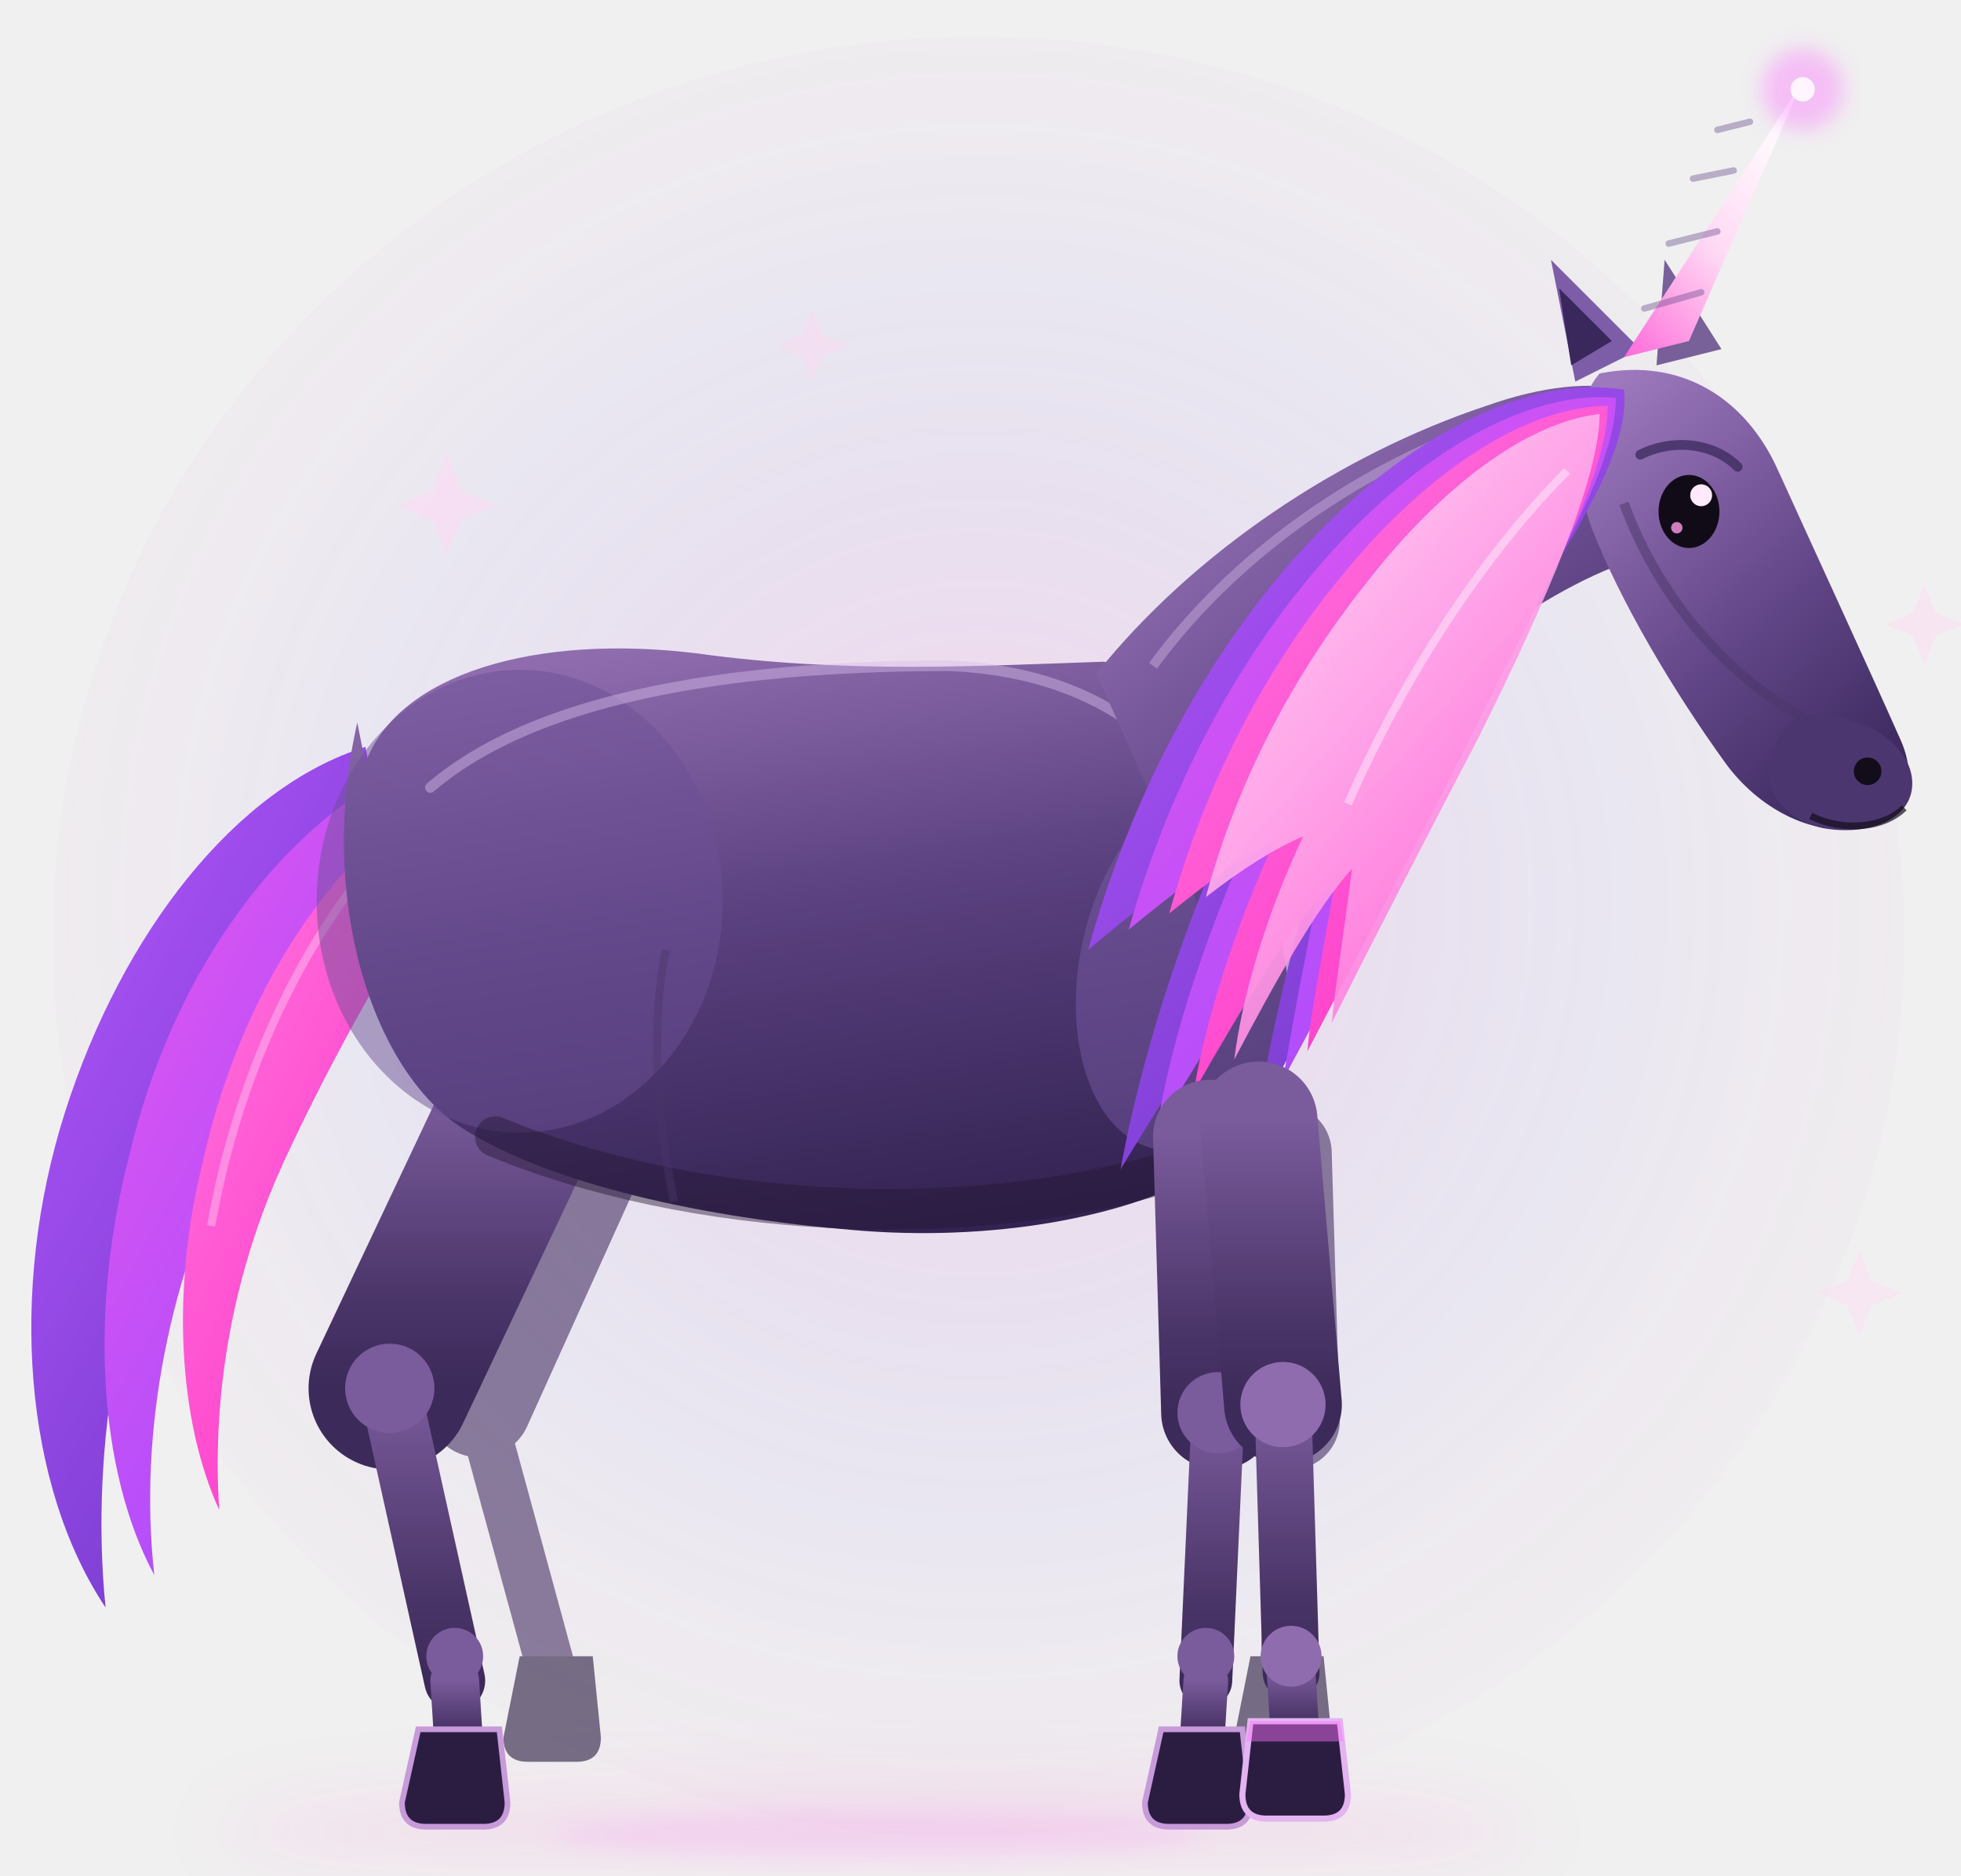
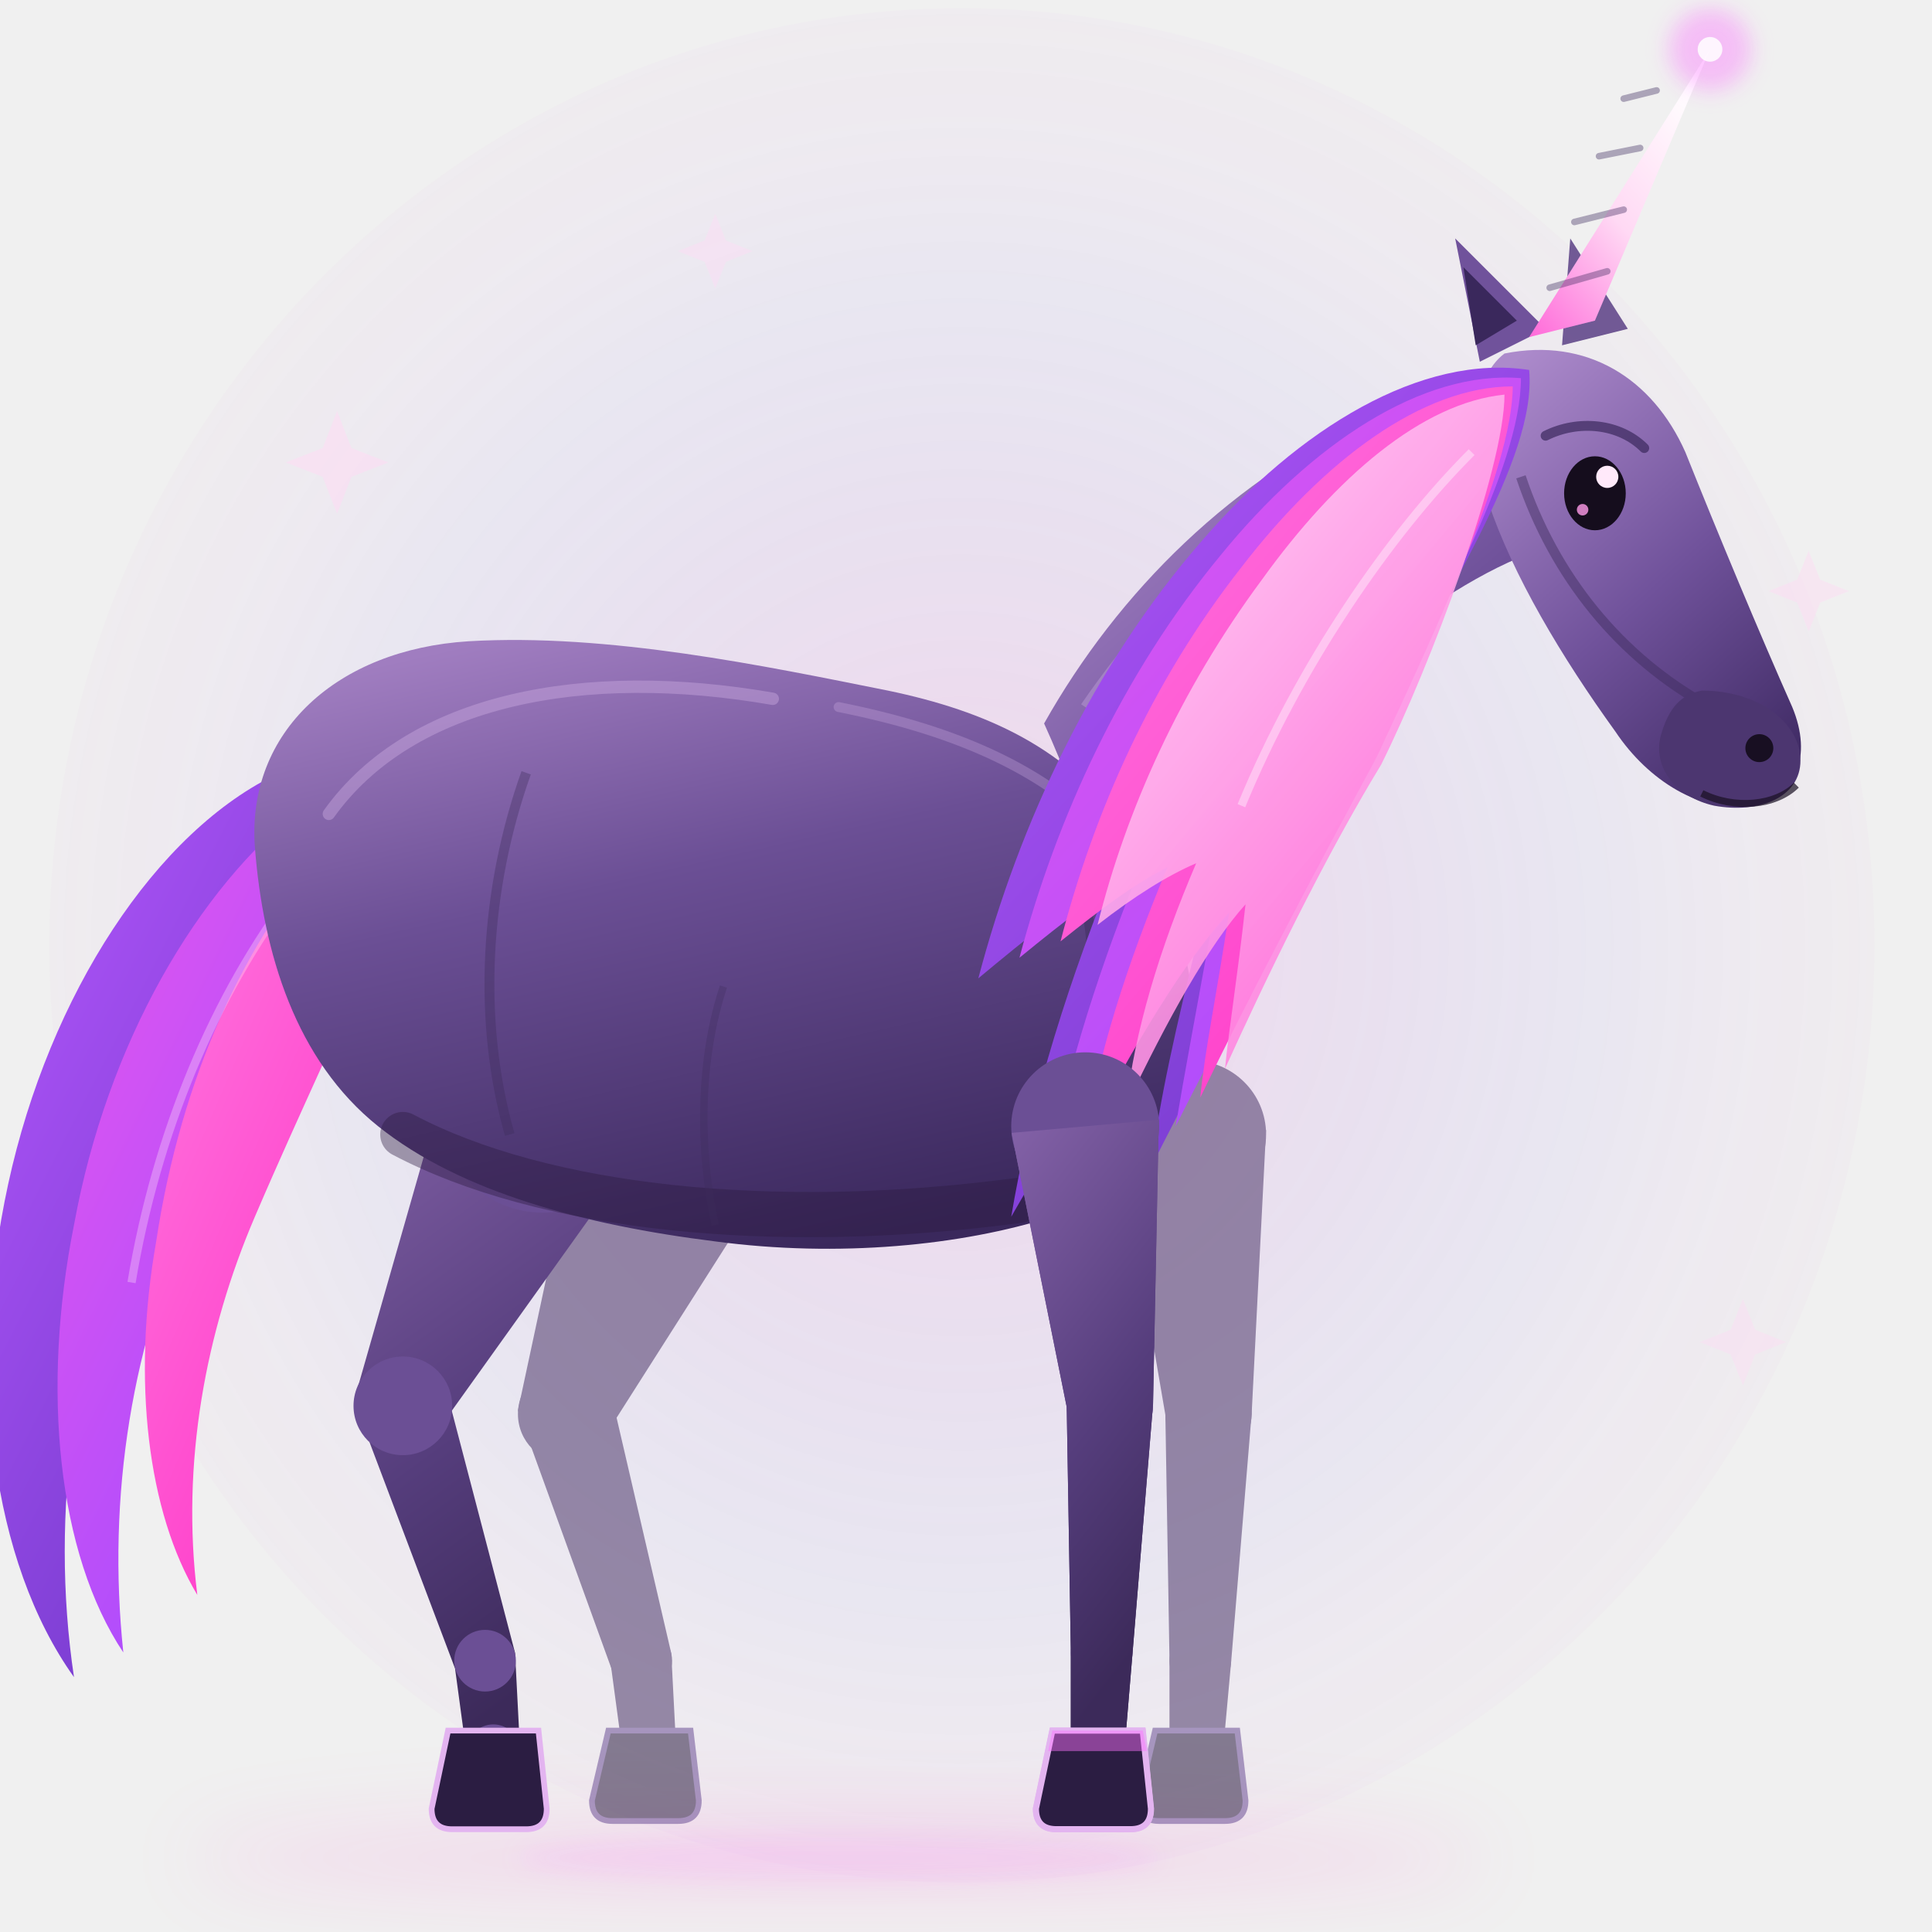
- <svg xmlns="http://www.w3.org/2000/svg" viewBox="62 -16 483 462" fill="none" role="img" aria-label="Unicorn pawing the ground, N coins scattering from the hoof">
+ <svg xmlns="http://www.w3.org/2000/svg" viewBox="58 -30 470 470" fill="none" role="img" aria-label="Unicorn pawing the ground, asset coins scattering from the hoof">
  <defs>
-     <radialGradient id="aura" cx="50%" cy="48%" r="58%">
+     <radialGradient id="aura" cx="50%" cy="50%" r="58%">
      <stop offset="0%" stop-color="#ff37c7" stop-opacity="0.15" />
      <stop offset="60%" stop-color="#7850ff" stop-opacity="0.06" />
      <stop offset="100%" stop-color="#ff37c7" stop-opacity="0" />
    </radialGradient>
-     <linearGradient id="hide" x1="0.3" y1="0" x2="0.55" y2="1">
-       <stop offset="0%" stop-color="#8f6cae" />
-       <stop offset="45%" stop-color="#5b4180" />
-       <stop offset="100%" stop-color="#332352" />
+     <linearGradient id="hide" x1="0.25" y1="0" x2="0.6" y2="1">
+       <stop offset="0%" stop-color="#a07dc0" />
+       <stop offset="40%" stop-color="#6b4f95" />
+       <stop offset="100%" stop-color="#3a285c" />
    </linearGradient>
    <linearGradient id="hideLit" x1="0.15" y1="0" x2="0.8" y2="1">
-       <stop offset="0%" stop-color="#9d78bd" />
-       <stop offset="55%" stop-color="#634789" />
-       <stop offset="100%" stop-color="#3a285c" />
-     </linearGradient>
-     <linearGradient id="limbG" x1="0" y1="0" x2="0" y2="1">
-       <stop offset="0%" stop-color="#7a5b9c" />
-       <stop offset="70%" stop-color="#4a3568" />
+       <stop offset="0%" stop-color="#ac8acb" />
+       <stop offset="55%" stop-color="#70529b" />
+       <stop offset="100%" stop-color="#412c66" />
+     </linearGradient>
+     <linearGradient id="limbG" x1="0" y1="0" x2="0.3" y2="1">
+       <stop offset="0%" stop-color="#8462a8" />
+       <stop offset="60%" stop-color="#553d7c" />
      <stop offset="100%" stop-color="#3c2a5a" />
    </linearGradient>
    <linearGradient id="mane1" x1="0" y1="0" x2="0.7" y2="1">
      <stop offset="0%" stop-color="#ffe9fa" />
      <stop offset="100%" stop-color="#ff6ad9" />
    </linearGradient>
    <linearGradient id="mane2" x1="0" y1="0" x2="0.7" y2="1">
      <stop offset="0%" stop-color="#ff7ae0" />
      <stop offset="100%" stop-color="#ff37c7" />
    </linearGradient>
    <linearGradient id="mane3" x1="0" y1="0" x2="0.7" y2="1">
      <stop offset="0%" stop-color="#e857ee" />
      <stop offset="100%" stop-color="#a24bff" />
    </linearGradient>
    <linearGradient id="mane4" x1="0" y1="0" x2="0.7" y2="1">
      <stop offset="0%" stop-color="#b757ff" />
      <stop offset="100%" stop-color="#6f39c9" />
    </linearGradient>
    <linearGradient id="hornG" x1="0" y1="1" x2="0.7" y2="0">
      <stop offset="0%" stop-color="#ff6ad9" />
      <stop offset="50%" stop-color="#ffd9f4" />
      <stop offset="100%" stop-color="#ffffff" />
    </linearGradient>
    <radialGradient id="coinFace" cx="38%" cy="32%" r="72%">
      <stop offset="0%" stop-color="#4a3552" />
      <stop offset="68%" stop-color="#271d31" />
      <stop offset="100%" stop-color="#181022" />
    </radialGradient>
    <filter id="soft" x="-60%" y="-60%" width="220%" height="220%">
      <feGaussianBlur stdDeviation="9" />
    </filter>
    <filter id="tiny" x="-60%" y="-60%" width="220%" height="220%">
      <feGaussianBlur stdDeviation="2.6" />
    </filter>
    <g id="gl-AAPL">
      <path d="M12.152 6.896c-.948 0-2.415-1.078-3.96-1.04-2.04.027-3.91 1.183-4.961 3.014-2.117 3.675-.546 9.103 1.519 12.09 1.013 1.454 2.208 3.09 3.792 3.039 1.52-.065 2.09-.987 3.935-.987 1.831 0 2.35.987 3.96.948 1.637-.026 2.676-1.48 3.676-2.948 1.156-1.688 1.636-3.325 1.662-3.415-.039-.013-3.182-1.221-3.22-4.857-.026-3.04 2.48-4.494 2.597-4.559-1.429-2.09-3.623-2.324-4.39-2.376-2-.156-3.675 1.09-4.61 1.09zM15.53 3.83c.843-1.012 1.4-2.427 1.245-3.83-1.207.052-2.662.805-3.532 1.818-.78.896-1.454 2.338-1.273 3.714 1.338.104 2.715-.688 3.559-1.701" />
    </g>
    <g id="gl-AMD">
      <path d="M18.324 9.137l1.559 1.56h2.556v2.557L24 14.814V9.137zM2 9.52l-2 4.96h1.309l.37-.982H3.9l.408.982h1.338L3.432 9.52zm4.209 0v4.955h1.238v-3.092l1.338 1.562h.188l1.338-1.556v3.091h1.238V9.52H10.47l-1.592 1.845L7.287 9.52zm6.283 0v4.96h2.057c1.979 0 2.88-1.046 2.88-2.472 0-1.36-.937-2.488-2.747-2.488zm1.237.91h.792c1.17 0 1.63.711 1.63 1.57 0 .728-.372 1.572-1.616 1.572h-.806zm-10.985.273l.791 1.932H2.008zm17.137.307l-1.604 1.603v2.25h2.246l1.604-1.607h-2.246z" />
    </g>
    <g id="gl-AMZN">
      <path d="M.045 18.02c.072-.116.187-.124.348-.022 3.636 2.11 7.594 3.166 11.87 3.166 2.852 0 5.668-.533 8.447-1.595l.315-.14c.138-.06.234-.1.293-.13.226-.088.39-.046.525.13.12.174.09.336-.12.48-.256.19-.6.41-1.006.654-1.244.743-2.64 1.316-4.185 1.726a17.617 17.617 0 01-10.951-.577 17.88 17.88 0 01-5.43-3.35c-.1-.074-.151-.15-.151-.22 0-.047.021-.09.051-.13zm6.565-6.218c0-1.005.247-1.863.743-2.577.495-.71 1.17-1.25 2.04-1.615.796-.335 1.756-.575 2.912-.72.39-.046 1.033-.103 1.92-.174v-.37c0-.93-.105-1.558-.3-1.875-.302-.43-.78-.65-1.44-.65h-.182c-.48.046-.896.196-1.246.46-.35.27-.575.63-.675 1.096-.06.3-.206.465-.435.51l-2.52-.315c-.248-.06-.372-.18-.372-.39 0-.046.007-.09.022-.15.247-1.29.855-2.25 1.82-2.88.976-.616 2.1-.975 3.39-1.05h.54c1.65 0 2.957.434 3.888 1.29.135.15.27.3.405.48.12.165.224.314.283.45.075.134.15.33.195.57.06.254.105.42.135.51.03.104.062.3.076.615.01.313.02.493.02.553v5.28c0 .376.06.72.165 1.036.105.313.21.54.315.674l.51.674c.09.136.136.256.136.36 0 .12-.06.226-.18.314-1.2 1.05-1.86 1.62-1.963 1.71-.165.135-.375.15-.63.045a6.062 6.062 0 01-.526-.496l-.31-.347a9.391 9.391 0 01-.317-.42l-.3-.435c-.81.886-1.603 1.44-2.4 1.665-.494.15-1.093.227-1.83.227-1.11 0-2.04-.343-2.76-1.034-.72-.69-1.08-1.665-1.08-2.94l-.05-.076zm3.753-.438c0 .566.14 1.02.425 1.364.285.34.675.512 1.155.512.045 0 .106-.007.195-.02.09-.016.134-.023.166-.023.614-.16 1.08-.553 1.424-1.178.165-.28.285-.58.36-.91.09-.32.12-.59.135-.8.015-.195.015-.54.015-1.005v-.54c-.84 0-1.484.06-1.92.18-1.275.36-1.92 1.17-1.92 2.43l-.035-.02zm9.162 7.027c.03-.06.075-.11.132-.17.362-.243.714-.41 1.05-.5a8.094 8.094 0 011.612-.24c.14-.012.28 0 .41.03.65.06 1.05.168 1.172.33.063.09.099.228.099.39v.15c0 .51-.149 1.11-.424 1.8-.278.69-.664 1.248-1.156 1.68-.073.06-.14.09-.197.09-.03 0-.06 0-.09-.012-.09-.044-.107-.12-.064-.24.54-1.26.806-2.143.806-2.64 0-.15-.03-.27-.087-.344-.145-.166-.55-.257-1.224-.257-.243 0-.533.016-.87.046-.363.045-.7.09-1 .135-.09 0-.148-.014-.18-.044-.03-.03-.036-.047-.02-.077 0-.017.006-.03.02-.063v-.06z" />
    </g>
    <g id="gl-BTC">
      <path d="M23.638 14.904c-1.602 6.43-8.113 10.34-14.542 8.736C2.67 22.05-1.244 15.525.362 9.105 1.962 2.67 8.475-1.243 14.9.358c6.43 1.605 10.342 8.115 8.738 14.548v-.002zm-6.35-4.613c.24-1.59-.974-2.45-2.64-3.03l.54-2.153-1.315-.33-.525 2.107c-.345-.087-.705-.167-1.064-.25l.526-2.127-1.32-.33-.54 2.165c-.285-.067-.565-.132-.84-.2l-1.815-.45-.35 1.407s.975.225.955.236c.535.136.63.486.615.766l-1.477 5.92c-.075.166-.24.406-.614.314.015.02-.96-.24-.96-.24l-.66 1.51 1.71.426.93.242-.54 2.19 1.32.327.54-2.17c.36.1.705.19 1.05.273l-.51 2.154 1.32.33.545-2.19c2.24.427 3.93.257 4.64-1.774.57-1.637-.03-2.58-1.217-3.196.854-.193 1.5-.76 1.68-1.93h.01zm-3.01 4.22c-.404 1.64-3.157.75-4.05.53l.72-2.9c.896.23 3.757.67 3.33 2.37zm.41-4.24c-.37 1.49-2.662.735-3.405.55l.654-2.64c.744.18 3.137.524 2.75 2.084v.006z" />
    </g>
    <g id="gl-COIN">
      <path d="M4.844 11.053c-.872 0-1.553.662-1.553 1.548s.664 1.542 1.553 1.542c.889 0 1.564-.667 1.564-1.547 0-.875-.664-1.543-1.564-1.543zm.006 2.452c-.497 0-.86-.386-.86-.904 0-.523.357-.909.854-.909.502 0 .866.392.866.91 0 .517-.364.903-.86.903zm1.749-1.778h.433v2.36h.693V11.11H6.599zm-5.052-.035c.364 0 .653.224.762.558h.734c-.133-.713-.722-1.197-1.49-1.197-.872 0-1.553.662-1.553 1.548 0 .887.664 1.543 1.553 1.543.75 0 1.351-.484 1.484-1.203h-.728a.78.78 0 01-.756.564c-.502 0-.855-.386-.855-.904 0-.523.347-.909.85-.909zm18.215.622l-.508-.075c-.242-.035-.415-.115-.415-.305 0-.207.225-.31.53-.31.336 0 .55.143.595.379h.67c-.075-.599-.537-.95-1.247-.95-.733 0-1.218.375-1.218.904 0 .506.317.8.958.892l.508.075c.249.034.387.132.387.316 0 .236-.242.334-.577.334-.41 0-.641-.167-.676-.42h-.681c.064.581.52.99 1.35.99.757 0 1.26-.346 1.26-.938 0-.53-.364-.806-.936-.892zM7.378 9.885a.429.429 0 00-.444.437c0 .254.19.438.444.438a.429.429 0 00.445-.438.429.429 0 00-.445-.437zm10.167 2.245c0-.645-.392-1.076-1.224-1.076-.785 0-1.224.397-1.31 1.007h.687c.035-.236.22-.432.612-.432.352 0 .525.155.525.345 0 .248-.317.311-.71.351-.531.058-1.19.242-1.19.933 0 .535.4.88 1.034.88.497 0 .809-.207.965-.535.023.293.242.483.548.483h.404v-.616h-.34v-1.34zm-.68.748c0 .397-.347.69-.769.69-.26 0-.48-.11-.48-.34 0-.293.353-.373.676-.408.312-.028.485-.097.572-.23zm-3.679-1.825c-.386 0-.71.162-.94.432V9.856h-.693v4.23h.68v-.391c.232.282.56.449.953.449.832 0 1.461-.656 1.461-1.543 0-.886-.64-1.548-1.46-1.548zm-.103 2.452c-.497 0-.86-.386-.86-.904 0-.517.369-.909.865-.909.503 0 .855.386.855.91 0 .517-.364.903-.86.903zm-3.187-2.452c-.45 0-.745.184-.919.443v-.385H8.29v2.975h.693v-1.617c0-.455.289-.777.716-.777.398 0 .647.282.647.69v1.704h.692v-1.755c0-.748-.386-1.278-1.142-1.278zM24 12.503c0-.851-.624-1.45-1.46-1.45-.89 0-1.542.668-1.542 1.548 0 .927.698 1.543 1.553 1.543.722 0 1.287-.426 1.432-1.03h-.722c-.104.264-.358.414-.699.414-.445 0-.78-.276-.854-.76H24v-.264zm-2.252-.23c.11-.414.422-.615.78-.615.392 0 .693.224.762.615Z" />
    </g>
    <g id="gl-ETH">
      <path d="M11.944 17.97L4.58 13.62 11.943 24l7.37-10.38-7.372 4.35h.003zM12.056 0L4.69 12.223l7.365 4.354 7.365-4.35L12.056 0z" />
    </g>
    <g id="gl-GOOGL">
      <path d="M12.48 10.92v3.28h7.84c-.24 1.84-.853 3.187-1.787 4.133-1.147 1.147-2.933 2.4-6.053 2.4-4.827 0-8.6-3.893-8.6-8.72s3.773-8.72 8.6-8.72c2.6 0 4.507 1.027 5.907 2.347l2.307-2.307C18.747 1.44 16.133 0 12.48 0 5.867 0 .307 5.387.307 12s5.56 12 12.173 12c3.573 0 6.267-1.173 8.373-3.36 2.16-2.16 2.84-5.213 2.84-7.667 0-.76-.053-1.467-.173-2.053H12.48z" />
    </g>
    <g id="gl-META">
      <path d="M6.915 4.03c-1.968 0-3.683 1.28-4.871 3.113C.704 9.208 0 11.883 0 14.449c0 .706.07 1.369.21 1.973a6.624 6.624 0 0 0 .265.86 5.297 5.297 0 0 0 .371.761c.696 1.159 1.818 1.927 3.593 1.927 1.497 0 2.633-.671 3.965-2.444.76-1.012 1.144-1.626 2.663-4.32l.756-1.339.186-.325c.061.1.121.196.183.3l2.152 3.595c.724 1.21 1.665 2.556 2.47 3.314 1.046.987 1.992 1.22 3.06 1.22 1.075 0 1.876-.355 2.455-.843a3.743 3.743 0 0 0 .81-.973c.542-.939.861-2.127.861-3.745 0-2.72-.681-5.357-2.084-7.45-1.282-1.912-2.957-2.93-4.716-2.93-1.047 0-2.088.467-3.053 1.308-.652.57-1.257 1.29-1.82 2.05-.69-.875-1.335-1.547-1.958-2.056-1.182-.966-2.315-1.303-3.454-1.303zm10.16 2.053c1.147 0 2.188.758 2.992 1.999 1.132 1.748 1.647 4.195 1.647 6.4 0 1.548-.368 2.9-1.839 2.9-.58 0-1.027-.23-1.664-1.004-.496-.601-1.343-1.878-2.832-4.358l-.617-1.028a44.908 44.908 0 0 0-1.255-1.98c.07-.109.141-.224.211-.327 1.12-1.667 2.118-2.602 3.358-2.602zm-10.201.553c1.265 0 2.058.791 2.675 1.446.307.327.737.871 1.234 1.579l-1.02 1.566c-.757 1.163-1.882 3.017-2.837 4.338-1.191 1.649-1.81 1.817-2.486 1.817-.524 0-1.038-.237-1.383-.794-.263-.426-.464-1.13-.464-2.046 0-2.221.63-4.535 1.66-6.088.454-.687.964-1.226 1.533-1.533a2.264 2.264 0 0 1 1.088-.285z" />
    </g>
    <g id="gl-NFLX">
      <path d="M5.398 0v.006c3.028 8.556 5.37 15.175 8.348 23.596 2.344.058 4.85.398 4.854.398-2.8-7.924-5.923-16.747-8.487-24zm8.489 0v9.63L18.6 22.951c-.043-7.86-.004-15.913.002-22.95zM5.398 1.05V24c1.873-.225 2.81-.312 4.715-.398v-9.22z" />
    </g>
    <g id="gl-NVDA">
      <path d="M8.948 8.798v-1.43a6.7 6.7 0 0 1 .424-.018c3.922-.124 6.493 3.374 6.493 3.374s-2.774 3.851-5.75 3.851c-.398 0-.787-.062-1.158-.185v-4.346c1.528.185 1.837.857 2.747 2.385l2.04-1.714s-1.492-1.952-4-1.952a6.016 6.016 0 0 0-.796.035m0-4.735v2.138l.424-.027c5.45-.185 9.01 4.47 9.01 4.47s-4.08 4.964-8.33 4.964c-.37 0-.733-.035-1.095-.097v1.325c.3.035.61.062.91.062 3.957 0 6.82-2.023 9.593-4.408.459.371 2.34 1.263 2.73 1.652-2.633 2.208-8.772 3.984-12.253 3.984-.335 0-.653-.018-.971-.053v1.864H24V4.063zm0 10.326v1.131c-3.657-.654-4.673-4.46-4.673-4.46s1.758-1.944 4.673-2.262v1.237H8.94c-1.528-.186-2.73 1.245-2.73 1.245s.68 2.412 2.739 3.11M2.456 10.9s2.164-3.197 6.5-3.533V6.201C4.153 6.59 0 10.653 0 10.653s2.35 6.802 8.948 7.42v-1.237c-4.84-.6-6.492-5.936-6.492-5.936z" />
    </g>
    <g id="gl-TSLA">
      <path d="M12 5.362l2.475-3.026s4.245.09 8.471 2.054c-1.082 1.636-3.231 2.438-3.231 2.438-.146-1.439-1.154-1.79-4.354-1.79L12 24 8.619 5.034c-3.18 0-4.188.354-4.335 1.792 0 0-2.146-.795-3.229-2.43C5.28 2.431 9.525 2.34 9.525 2.34L12 5.362l-.004.002H12v-.002zm0-3.899c3.415-.03 7.326.528 11.328 2.28.535-.968.672-1.395.672-1.395C19.625.612 15.528.015 12 0 8.472.015 4.375.61 0 2.349c0 0 .195.525.672 1.396C4.674 1.989 8.585 1.435 12 1.46v.003z" />
    </g>
  </defs>
  <style>
    @keyframes blink{0%,95%,100%{transform:scaleY(1)}97.5%{transform:scaleY(.08)}}
    #eye{transform-box:fill-box;transform-origin:center;animation:blink 6.5s ease-in-out infinite}
    @media (prefers-reduced-motion:reduce){#eye{animation:none}}
  </style>
-   <ellipse cx="303" cy="215" rx="228" ry="222" fill="url(#aura)" />
-   <ellipse cx="278" cy="436" rx="162" ry="13" fill="#ff37c7" opacity="0.10" filter="url(#soft)" />
-   <ellipse cx="278" cy="436" rx="80" ry="6" fill="#fc72ff" opacity="0.13" filter="url(#tiny)" />
+   <ellipse cx="292" cy="200" rx="222" ry="228" fill="url(#aura)" />
+   <ellipse cx="262" cy="422" rx="158" ry="13" fill="#ff37c7" opacity="0.10" filter="url(#soft)" />
+   <ellipse cx="262" cy="422" rx="78" ry="6" fill="#fc72ff" opacity="0.13" filter="url(#tiny)" />
  <g fill="#ffd9f4">
-     <path d="M172 96 l3.5 9 l9 3.5 l-9 3.5 l-3.5 9 l-3.5 -9 l-9 -3.5 l9 -3.5 z" opacity="0.55" />
-     <path d="M536 128 l2.8 7 l7 2.8 l-7 2.8 l-2.8 7 l-2.8 -7 l-7 -2.8 l7 -2.8 z" opacity="0.45" />
-     <path d="M150 300 l2.4 6 l6 2.4 l-6 2.4 l-2.4 6 l-2.4 -6 l-6 -2.4 l6 -2.4 z" opacity="0.35" />
-     <path d="M520 292 l3 7.5 l7.5 3 l-7.5 3 l-3 7.5 l-3 -7.5 l-7.5 -3 l7.5 -3 z" opacity="0.4" />
-     <path d="M262 60 l2.6 6.5 l6.5 2.6 l-6.5 2.6 l-2.6 6.5 l-2.6 -6.5 l-6.5 -2.6 l6.5 -2.6 z" opacity="0.42" />
+     <path d="M140 70 l3.5 9 l9 3.5 l-9 3.5 l-3.5 9 l-3.5 -9 l-9 -3.5 l9 -3.5 z" opacity="0.5" />
+     <path d="M498 104 l2.8 7 l7 2.8 l-7 2.8 l-2.8 7 l-2.8 -7 l-7 -2.8 l7 -2.8 z" opacity="0.42" />
+     <path d="M104 268 l2.4 6 l6 2.4 l-6 2.4 l-2.4 6 l-2.4 -6 l-6 -2.4 l6 -2.4 z" opacity="0.32" />
+     <path d="M482 286 l3 7.5 l7.5 3 l-7.5 3 l-3 7.5 l-3 -7.5 l-7.5 -3 l7.5 -3 z" opacity="0.36" />
+     <path d="M232 22 l2.6 6.5 l6.5 2.6 l-6.5 2.6 l-2.6 6.5 l-2.6 -6.5 l-6.5 -2.6 l6.5 -2.6 z" opacity="0.4" />
  </g>
  <g id="nk-rig">
-     <g transform="translate(-48 0)">
-       <path d="M200 168 C 168 178, 140 214, 126 258 C 112 302, 116 350, 136 380                C 132 340, 140 296, 158 260 C 174 228, 192 202, 204 188 Z" fill="url(#mane4)" />
-       <path d="M204 176 C 176 192, 152 226, 142 268 C 132 306, 134 346, 148 372                C 144 336, 152 298, 168 266 C 182 238, 198 214, 208 198 Z" fill="url(#mane3)" />
-       <path d="M208 186 C 186 204, 168 234, 160 270 C 152 302, 154 334, 164 356                C 162 326, 168 296, 180 270 C 192 244, 204 224, 212 210 Z" fill="url(#mane2)" />
-       <path d="M202 196 C 182 220, 168 252, 162 286" stroke="#ffe9fa" stroke-width="2" fill="none" opacity="0.35" />
-     </g>
-     <g opacity="0.62">
-       <g transform="translate(-48 0)">
-         <path d="M256 268 L228 330" stroke="#4a3568" stroke-width="26" stroke-linecap="round" />
-         <path d="M228 330 L246 396" stroke="#4a3568" stroke-width="12" stroke-linecap="round" />
-         <path d="M238 392 h18 l2 20 q0 6 -6 6 h-12 q-6 0 -6 -6 z" fill="#2b1d42" />
-       </g>
-       <path d="M378 268 L380 334" stroke="#4a3568" stroke-width="24" stroke-linecap="round" />
-       <path d="M380 334 L378 396" stroke="#4a3568" stroke-width="11" stroke-linecap="round" />
-       <path d="M370 392 h18 l2 20 q0 6 -6 6 h-12 q-6 0 -6 -6 z" fill="#2b1d42" />
-     </g>
-     <g transform="translate(-48 0)">
-       <path d="M240 254 L206 326" stroke="url(#limbG)" stroke-width="40" stroke-linecap="round" />
-       <path d="M206 326 L222 398" stroke="url(#limbG)" stroke-width="15" stroke-linecap="round" />
-       <circle cx="206" cy="326" r="11" fill="#7a5b9c" />
-       <circle cx="222" cy="392" r="7" fill="#7a5b9c" />
-       <path d="M222 398 L223 414" stroke="url(#limbG)" stroke-width="12" stroke-linecap="round" />
-       <path d="M213 410 h20 l2 18 q0 6 -6 6 h-14 q-6 0 -6 -6 z" fill="#2b1d42" stroke="#c79ad9" stroke-width="1.4" />
-     </g>
-     <path d="M152 172              C 160 150, 194 140, 234 145              C 270 150, 304 148, 334 147              C 356 156, 372 188, 378 218              C 383 242, 376 262, 360 272              C 340 284, 306 290, 272 287              C 236 284, 198 276, 176 262              C 154 248, 140 206, 150 162 Z" fill="url(#hide)" />
-     <ellipse cx="190" cy="206" rx="50" ry="57" fill="#6b4f95" opacity="0.5" />
-     <ellipse cx="356" cy="222" rx="28" ry="46" fill="#7d5da8" opacity="0.45" transform="rotate(12 356 222)" />
-     <path d="M168 178 C 196 154, 248 148, 296 148 C 318 149, 336 156, 350 170" stroke="#d7bce8" stroke-width="2.6" fill="none" opacity="0.45" stroke-linecap="round" />
-     <path d="M184 264 C 232 284, 300 288, 352 272" stroke="#241733" stroke-width="10" fill="none" opacity="0.45" stroke-linecap="round" />
-     <path d="M228 280 C 224 260, 222 238, 226 218" stroke="#4a3568" stroke-width="2" fill="none" opacity="0.4" />
-     <path d="M348 250 C 356 236, 360 220, 358 202" stroke="#4a3568" stroke-width="2" fill="none" opacity="0.35" />
-     <path d="M332 150              C 356 120, 392 96, 428 84              C 442 79, 454 78, 462 80              L 464 122              C 452 126, 438 134, 424 145              C 406 159, 390 180, 379 202              C 373 214, 369 222, 367 230              C 355 202, 343 174, 332 150 Z" fill="url(#hideLit)" />
-     <path d="M346 148 C 368 118, 402 96, 436 86" stroke="#d7bce8" stroke-width="2.4" fill="none" opacity="0.4" />
-     <path d="M456 76              C 476 72, 492 82, 500 100              C 510 122, 522 148, 530 166              C 535 177, 531 186, 520 188              C 508 190, 495 183, 487 172              C 474 154, 461 132, 454 114              C 449 100, 449 84, 456 76 Z" fill="url(#hideLit)" />
-     <path d="M462 108 C 470 130, 486 150, 508 162" stroke="#4a3568" stroke-width="2.4" fill="none" opacity="0.5" />
-     <path d="M508 160 C 522 160, 533 168, 533 177 C 533 186, 522 190, 511 188              C 502 186, 496 179, 498 171 C 500 164, 503 161, 508 160 Z" fill="#4c3670" />
-     <circle cx="522" cy="174" r="3.4" fill="#130d1b" />
-     <path d="M508 185 C 516 189, 526 188, 531 183" stroke="#130d1b" stroke-width="1.7" fill="none" opacity="0.7" />
-     <path d="M450 78 L444 48 L466 70 Z" fill="#7d5da8" />
-     <path d="M449 74 L446 55 L459 68 Z" fill="#3a285c" />
-     <path d="M470 74 L472 48 L486 70 Z" fill="#634789" opacity="0.85" />
-     <path d="M466 96 C 474 92, 484 93, 490 99" stroke="#3a285c" stroke-width="2.4" fill="none" opacity="0.75" stroke-linecap="round" />
+     <g>
+       <path d="M126 158 C 96 172, 70 212, 60 258 C 50 304, 56 350, 76 378                C 70 338, 76 294, 94 256 C 110 222, 124 194, 134 178 Z" fill="url(#mane4)" />
+       <path d="M132 166 C 106 186, 84 224, 76 268 C 68 308, 72 348, 88 372                C 84 334, 90 296, 106 262 C 120 232, 134 208, 142 190 Z" fill="url(#mane3)" />
+       <path d="M138 176 C 118 198, 102 232, 96 272 C 90 306, 94 338, 106 358                C 102 326, 108 294, 120 266 C 132 238, 142 218, 148 202 Z" fill="url(#mane2)" />
+       <path d="M130 186 C 110 212, 96 246, 90 282" stroke="#ffe9fa" stroke-width="2" fill="none" opacity="0.32" />
+     </g>
+     <g opacity="0.55">
+       <path d="M200.8 234.7 L184.0 313.1 L206.7 375.8 L209.5 396.6 L222.5 395.4 L221.3 372.2 L208.0 314.9 L247.2 253.3 Z" fill="#4a3568" />
+       <circle cx="224.0" cy="244.0" r="25.0" fill="#4a3568" />
+       <circle cx="196.0" cy="314.0" r="12.0" fill="#4a3568" />
+       <circle cx="214.0" cy="374.0" r="7.5" fill="#4a3568" />
+       <circle cx="216.0" cy="396.0" r="6.5" fill="#4a3568" />
+       <path d="M206.0 391.0 h20.0 l2.0 17.0 q0 5 -5 5 h-16.0 q-5 0 -5 -5 z" fill="#2b1d42" stroke="#6b4f95" stroke-width="1.4" />
+       <path d="M330.0 247.1 L341.5 314.2 L342.5 373.7 L342.5 395.7 L355.5 396.3 L357.5 374.3 L362.5 313.8 L366.0 244.9 Z" fill="#4a3568" />
+       <circle cx="348.0" cy="246.0" r="18.0" fill="#4a3568" />
+       <circle cx="352.0" cy="314.0" r="10.5" fill="#4a3568" />
+       <circle cx="350.0" cy="374.0" r="7.5" fill="#4a3568" />
+       <circle cx="349.0" cy="396.0" r="6.5" fill="#4a3568" />
+       <path d="M339.0 391.0 h20.0 l2.0 17.0 q0 5 -5 5 h-16.0 q-5 0 -5 -5 z" fill="#2b1d42" stroke="#6b4f95" stroke-width="1.4" />
+     </g>
+     <path d="M167.4 229.3 L144.1 310.8 L168.7 375.9 L171.5 396.6 L184.5 395.4 L183.3 372.1 L167.9 313.2 L212.6 250.7 Z" fill="url(#limbG)" />
+     <circle cx="190.0" cy="240.0" r="25.0" fill="#6b4f95" />
+     <circle cx="156.0" cy="312.0" r="12.0" fill="#6b4f95" />
+     <circle cx="176.0" cy="374.0" r="7.5" fill="#6b4f95" />
+     <circle cx="178.0" cy="396.0" r="6.5" fill="#6b4f95" />
+     <path d="M167.0 391.0 h22.0 l2.0 19.0 q0 5 -5 5 h-18.0 q-5 0 -5 -5 z" fill="#2b1d42" stroke="#e3b4f0" stroke-width="1.4" />
+     <path d="M120 176              C 118 148, 140 128, 172 126              C 206 124, 244 132, 274 138              C 298 143, 318 152, 332 172              C 344 189, 350 208, 348 226              C 346 246, 334 260, 314 266              C 292 273, 262 276, 232 272              C 200 268, 170 260, 150 244              C 130 228, 122 202, 120 176 Z" fill="url(#hide)" />
+     <path d="M138 168 C 158 140, 200 132, 246 140" stroke="#cfb0e4" stroke-width="3" fill="none" opacity="0.4" stroke-linecap="round" />
+     <path d="M262 142 C 292 148, 314 158, 330 176" stroke="#cfb0e4" stroke-width="2.4" fill="none" opacity="0.3" stroke-linecap="round" />
+     <path d="M156 246 C 190 264, 246 270, 306 262" stroke="#2a1a3f" stroke-width="11" fill="none" opacity="0.4" stroke-linecap="round" />
+     <path d="M318 176 C 326 196, 326 220, 316 240" stroke="#3c2a5a" stroke-width="2.4" fill="none" opacity="0.45" />
+     <path d="M186 158 C 176 186, 174 218, 182 246" stroke="#3c2a5a" stroke-width="2.4" fill="none" opacity="0.35" />
+     <path d="M232 268 C 228 250, 228 228, 234 210" stroke="#3c2a5a" stroke-width="1.8" fill="none" opacity="0.3" />
+     <path d="M312 146              C 330 114, 358 86, 394 70              C 408 64, 420 61, 428 62              L 432 104              C 420 108, 404 118, 390 130              C 372 145, 356 166, 344 188              C 338 200, 334 210, 332 218              C 330 194, 322 168, 312 146 Z" fill="url(#hideLit)" />
+     <path d="M322 142 C 344 110, 374 84, 404 70" stroke="#cfb0e4" stroke-width="2.4" fill="none" opacity="0.35" />
+     <path d="M424 56              C 444 52, 460 62, 468 80              C 476 100, 486 124, 494 142              C 499 154, 495 164, 484 166              C 472 168, 459 160, 451 148              C 438 130, 426 110, 420 92              C 415 78, 416 62, 424 56 Z" fill="url(#hideLit)" />
+     <path d="M428 86 C 436 110, 452 130, 474 142" stroke="#3c2a5a" stroke-width="2.4" fill="none" opacity="0.45" />
+     <path d="M472 138 C 486 138, 496 146, 496 155 C 496 164, 486 168, 475 166              C 466 164, 460 157, 462 149 C 464 142, 467 139, 472 138 Z" fill="#4c3670" />
+     <circle cx="486" cy="152" r="3.4" fill="#180f22" />
+     <path d="M472 163 C 480 167, 490 166, 495 161" stroke="#180f22" stroke-width="1.7" fill="none" opacity="0.7" />
+     <path d="M418 58 L412 28 L434 50 Z" fill="#70529b" />
+     <path d="M417 54 L414 35 L427 48 Z" fill="#3a285c" />
+     <path d="M438 54 L440 28 L454 50 Z" fill="#5a3f85" opacity="0.85" />
+     <path d="M434 76 C 442 72, 452 73, 458 79" stroke="#3a285c" stroke-width="2.4" fill="none" opacity="0.7" stroke-linecap="round" />
    <g id="eye">
-       <ellipse cx="478" cy="110" rx="7.5" ry="9" fill="#110b18" />
-       <circle cx="481" cy="106" r="2.7" fill="#ffe9fa" />
-       <circle cx="475" cy="114" r="1.4" fill="#ff9ae8" opacity="0.8" />
-     </g>
-     <path d="M462 72 L478 68 L506 4 Z" fill="url(#hornG)" />
-     <g stroke="#634789" stroke-width="1.6" opacity="0.4" stroke-linecap="round">
-       <path d="M467 60 L481 56" />
-       <path d="M473 44 L485 41" />
-       <path d="M479 28 L489 26" />
-       <path d="M485 16 L493 14" />
-     </g>
-     <circle cx="506" cy="6" r="10" fill="#fc72ff" opacity="0.4" filter="url(#tiny)" />
-     <circle cx="506" cy="6" r="3" fill="#ffffff" opacity="0.85" />
+       <ellipse cx="446" cy="90" rx="7.5" ry="9" fill="#150d1d" />
+       <circle cx="449" cy="86" r="2.7" fill="#ffe9fa" />
+       <circle cx="443" cy="94" r="1.4" fill="#ff9ae8" opacity="0.8" />
+     </g>
+     <path d="M430 52 L446 48 L474 -18 Z" fill="url(#hornG)" />
+     <g stroke="#3a285c" stroke-width="1.6" opacity="0.38" stroke-linecap="round">
+       <path d="M435 40 L449 36" />
+       <path d="M441 24 L453 21" />
+       <path d="M447 8 L457 6" />
+       <path d="M453 -6 L461 -8" />
+     </g>
+     <circle cx="474" cy="-18" r="10" fill="#fc72ff" opacity="0.4" filter="url(#tiny)" />
+     <circle cx="474" cy="-18" r="3" fill="#ffffff" opacity="0.85" />
    <g>
-       <path d="M462 80 C 438 76, 408 92, 384 118 C 358 146, 340 182, 330 218                C 342 208, 352 200, 362 194 C 350 222, 342 250, 338 272                C 354 246, 370 220, 384 204 C 378 226, 374 244, 372 258                C 388 228, 408 192, 424 160 C 440 128, 464 100, 462 80 Z" fill="url(#mane4)" />
-       <path d="M460 82 C 438 80, 411 96, 389 121 C 365 148, 349 181, 340 213                C 351 204, 360 197, 369 192 C 358 217, 350 242, 347 262                C 361 239, 375 216, 387 202 C 383 222, 380 238, 378 250                C 392 224, 410 191, 424 162 C 439 132, 460 102, 460 82 Z" fill="url(#mane3)" />
-       <path d="M458 84 C 438 84, 414 100, 394 124 C 372 150, 358 180, 350 209                C 360 201, 368 195, 376 191 C 366 213, 359 235, 356 253                C 368 232, 380 212, 391 200 C 388 218, 385 232, 384 243                C 396 220, 412 190, 425 164 C 438 137, 458 103, 458 84 Z" fill="url(#mane2)" />
-       <path d="M456 86 C 438 88, 417 104, 399 127 C 379 152, 366 179, 359 205                C 368 198, 376 193, 383 190 C 374 209, 368 229, 366 245                C 376 226, 386 208, 395 198 C 393 214, 391 226, 390 236                C 400 216, 414 189, 426 166 C 438 142, 456 104, 456 86 Z" fill="url(#mane1)" opacity="0.92" />
-       <path d="M448 100 C 428 120, 408 150, 394 182" stroke="#ffffff" stroke-width="2" fill="none" opacity="0.4" />
-     </g>
-     <path d="M360 264 L362 332" stroke="url(#limbG)" stroke-width="28" stroke-linecap="round" />
-     <path d="M362 332 L359 398" stroke="url(#limbG)" stroke-width="13" stroke-linecap="round" />
-     <circle cx="362" cy="332" r="10" fill="#7a5b9c" />
-     <circle cx="359" cy="392" r="7" fill="#7a5b9c" />
-     <path d="M359 398 L358 414" stroke="url(#limbG)" stroke-width="11" stroke-linecap="round" />
-     <path d="M348 410 h20 l2 18 q0 6 -6 6 h-14 q-6 0 -6 -6 z" fill="#2b1d42" stroke="#c79ad9" stroke-width="1.4" />
+       <path d="M430 60 C 404 56, 374 74, 350 102 C 324 132, 306 170, 296 208                C 308 198, 318 190, 328 184 C 316 214, 308 242, 304 266                C 320 238, 336 212, 350 196 C 344 220, 340 238, 338 254                C 354 222, 376 184, 392 150 C 408 116, 432 82, 430 60 Z" fill="url(#mane4)" />
+       <path d="M428 62 C 404 60, 377 78, 355 105 C 331 134, 315 169, 306 203                C 317 194, 326 187, 335 182 C 324 209, 316 236, 313 256                C 327 231, 341 208, 353 194 C 349 216, 346 232, 344 244                C 358 216, 378 181, 392 152 C 407 120, 428 84, 428 62 Z" fill="url(#mane3)" />
+       <path d="M426 64 C 404 64, 380 82, 360 108 C 338 136, 324 168, 316 199                C 326 191, 334 185, 342 181 C 332 205, 325 227, 322 247                C 334 224, 346 204, 357 192 C 354 212, 351 226, 350 237                C 362 212, 379 180, 393 154 C 406 126, 426 84, 426 64 Z" fill="url(#mane2)" />
+       <path d="M424 66 C 404 68, 383 86, 365 111 C 345 138, 332 167, 325 195                C 334 188, 342 183, 349 180 C 340 201, 334 221, 332 239                C 342 218, 352 200, 361 190 C 359 208, 357 220, 356 230                C 366 208, 380 179, 394 156 C 406 132, 424 84, 424 66 Z" fill="url(#mane1)" opacity="0.9" />
+       <path d="M416 80 C 396 100, 374 132, 360 166" stroke="#ffffff" stroke-width="2" fill="none" opacity="0.38" />
+     </g>
+     <path d="M304.1 245.6 L317.5 312.3 L318.5 371.7 L318.5 395.7 L331.5 396.3 L333.5 372.3 L338.5 311.7 L339.9 242.4 Z" fill="url(#limbG)" />
+     <circle cx="322.0" cy="244.0" r="18.0" fill="#6b4f95" />
+     <circle cx="328.0" cy="312.0" r="10.5" fill="#6b4f95" />
+     <circle cx="326.0" cy="372.0" r="7.5" fill="#6b4f95" />
+     <circle cx="325.0" cy="396.0" r="6.5" fill="#6b4f95" />
+     <path d="M314.0 391.0 h22.0 l2.0 19.0 q0 5 -5 5 h-18.0 q-5 0 -5 -5 z" fill="#2b1d42" stroke="#e3b4f0" stroke-width="1.4" />
    <g id="nk-leg">
-       <path class="nk-leg-fore" d="M372 260 L378 330" stroke="url(#limbG)" stroke-width="29" stroke-linecap="round" />
-       <path class="nk-leg-cannon" d="M378 330 L380 396" stroke="url(#limbG)" stroke-width="14" stroke-linecap="round" />
-       <path class="nk-leg-pastern" d="M380 396 L381 412" stroke="url(#limbG)" stroke-width="12" stroke-linecap="round" />
-       <circle class="nk-leg-knee" cx="378" cy="330" r="10.5" fill="#8f6cae" />
-       <circle class="nk-leg-fet" cx="380" cy="392" r="7.5" fill="#8f6cae" />
-       <g id="nk-hoof" transform="translate(381 412)">
-         <path d="M-11 -4 h22 l2 18 q0 6 -6 6 h-14 q-6 0 -6 -6 z" fill="#2b1d42" stroke="#e3b4f0" stroke-width="1.5" />
-         <path d="M-11 -4 h22 l1 5 h-24 z" fill="#fc72ff" opacity="0.45" />
-       </g>
-     </g>
-   </g>
-   <ellipse id="nk-dust" cx="381" cy="434" rx="30" ry="8" fill="none" stroke="#ffd9f4" stroke-width="2.5" opacity="0" />
+       <path class="nk-leg-shape" d="M304.1 245.6 L317.5 312.3 L318.5 371.7 L318.5 395.7 L331.5 396.3 L333.5 372.3 L338.5 311.7 L339.9 242.4 Z" fill="url(#limbG)" />
+       <g class="nk-leg-caps" />
+       <g id="nk-hoof" transform="translate(325 391)">
+         <path d="M-11 0 h22 l2 19 q0 5 -5 5 h-18 q-5 0 -5 -5 z" fill="#2b1d42" stroke="#e3b4f0" stroke-width="1.5" />
+         <path d="M-11 0 h22 l1 5 h-24 z" fill="#fc72ff" opacity="0.45" />
+       </g>
+     </g>
+   </g>
+   <ellipse id="nk-dust" cx="325" cy="420" rx="30" ry="8" fill="none" stroke="#ffd9f4" stroke-width="2.5" opacity="0" />
  <g id="nk-impact" opacity="0">
-     <ellipse cx="381" cy="432" rx="42" ry="9" fill="#fc72ff" opacity="0.55" filter="url(#tiny)" />
+     <ellipse cx="325" cy="418" rx="42" ry="9" fill="#fc72ff" opacity="0.55" filter="url(#tiny)" />
    <g stroke="#ffe9fa" stroke-width="2.6" stroke-linecap="round" opacity="0.9">
-       <path d="M348 426 L330 415" />
-       <path d="M414 426 L432 415" />
-       <path d="M381 418 L381 400" />
-       <path d="M361 422 L350 406" />
-       <path d="M401 422 L412 406" />
+       <path d="M292 412 L274 401" />
+       <path d="M358 412 L376 401" />
+       <path d="M325 404 L325 386" />
+       <path d="M305 408 L294 392" />
+       <path d="M345 408 L356 392" />
    </g>
  </g>
  <g id="nk-coins">
-     <g class="nk-coin" transform="translate(381 424) scale(0)" opacity="0">
+     <g class="nk-coin" transform="translate(325 410) scale(0)" opacity="0">
      <circle r="20" fill="url(#coinFace)" stroke="#ff37c7" stroke-width="2.2" />
      <circle r="13.5" fill="none" stroke="#fc72ff" stroke-width="1.1" opacity="0.5" />
      <g transform="scale(0.967) translate(-12 -12)" fill="#ffe9fa">
        <use class="nk-glyph" href="#gl-AAPL" />
      </g>
    </g>
-     <g class="nk-coin" transform="translate(381 424) scale(0)" opacity="0">
+     <g class="nk-coin" transform="translate(325 410) scale(0)" opacity="0">
      <circle r="17" fill="url(#coinFace)" stroke="#ff37c7" stroke-width="2.2" />
      <circle r="10.5" fill="none" stroke="#fc72ff" stroke-width="1.1" opacity="0.5" />
      <g transform="scale(0.822) translate(-12 -12)" fill="#ffe9fa">
        <use class="nk-glyph" href="#gl-AMD" />
      </g>
    </g>
-     <g class="nk-coin" transform="translate(381 424) scale(0)" opacity="0">
+     <g class="nk-coin" transform="translate(325 410) scale(0)" opacity="0">
      <circle r="21" fill="url(#coinFace)" stroke="#ff37c7" stroke-width="2.2" />
      <circle r="14.5" fill="none" stroke="#fc72ff" stroke-width="1.1" opacity="0.5" />
      <g transform="scale(1.015) translate(-12 -12)" fill="#ffe9fa">
        <use class="nk-glyph" href="#gl-AMZN" />
      </g>
    </g>
-     <g class="nk-coin" transform="translate(381 424) scale(0)" opacity="0">
+     <g class="nk-coin" transform="translate(325 410) scale(0)" opacity="0">
      <circle r="16" fill="url(#coinFace)" stroke="#ff37c7" stroke-width="2.2" />
      <circle r="9.5" fill="none" stroke="#fc72ff" stroke-width="1.1" opacity="0.5" />
      <g transform="scale(0.773) translate(-12 -12)" fill="#ffe9fa">
        <use class="nk-glyph" href="#gl-BTC" />
      </g>
    </g>
-     <g class="nk-coin" transform="translate(381 424) scale(0)" opacity="0">
+     <g class="nk-coin" transform="translate(325 410) scale(0)" opacity="0">
      <circle r="18" fill="url(#coinFace)" stroke="#ff37c7" stroke-width="2.2" />
      <circle r="11.5" fill="none" stroke="#fc72ff" stroke-width="1.1" opacity="0.5" />
      <g transform="scale(0.870) translate(-12 -12)" fill="#ffe9fa">
        <use class="nk-glyph" href="#gl-COIN" />
      </g>
    </g>
-     <g class="nk-coin" transform="translate(381 424) scale(0)" opacity="0">
+     <g class="nk-coin" transform="translate(325 410) scale(0)" opacity="0">
      <circle r="15" fill="url(#coinFace)" stroke="#ff37c7" stroke-width="2.2" />
      <circle r="8.5" fill="none" stroke="#fc72ff" stroke-width="1.1" opacity="0.5" />
      <g transform="scale(0.725) translate(-12 -12)" fill="#ffe9fa">
        <use class="nk-glyph" href="#gl-ETH" />
      </g>
    </g>
  </g>
</svg>
